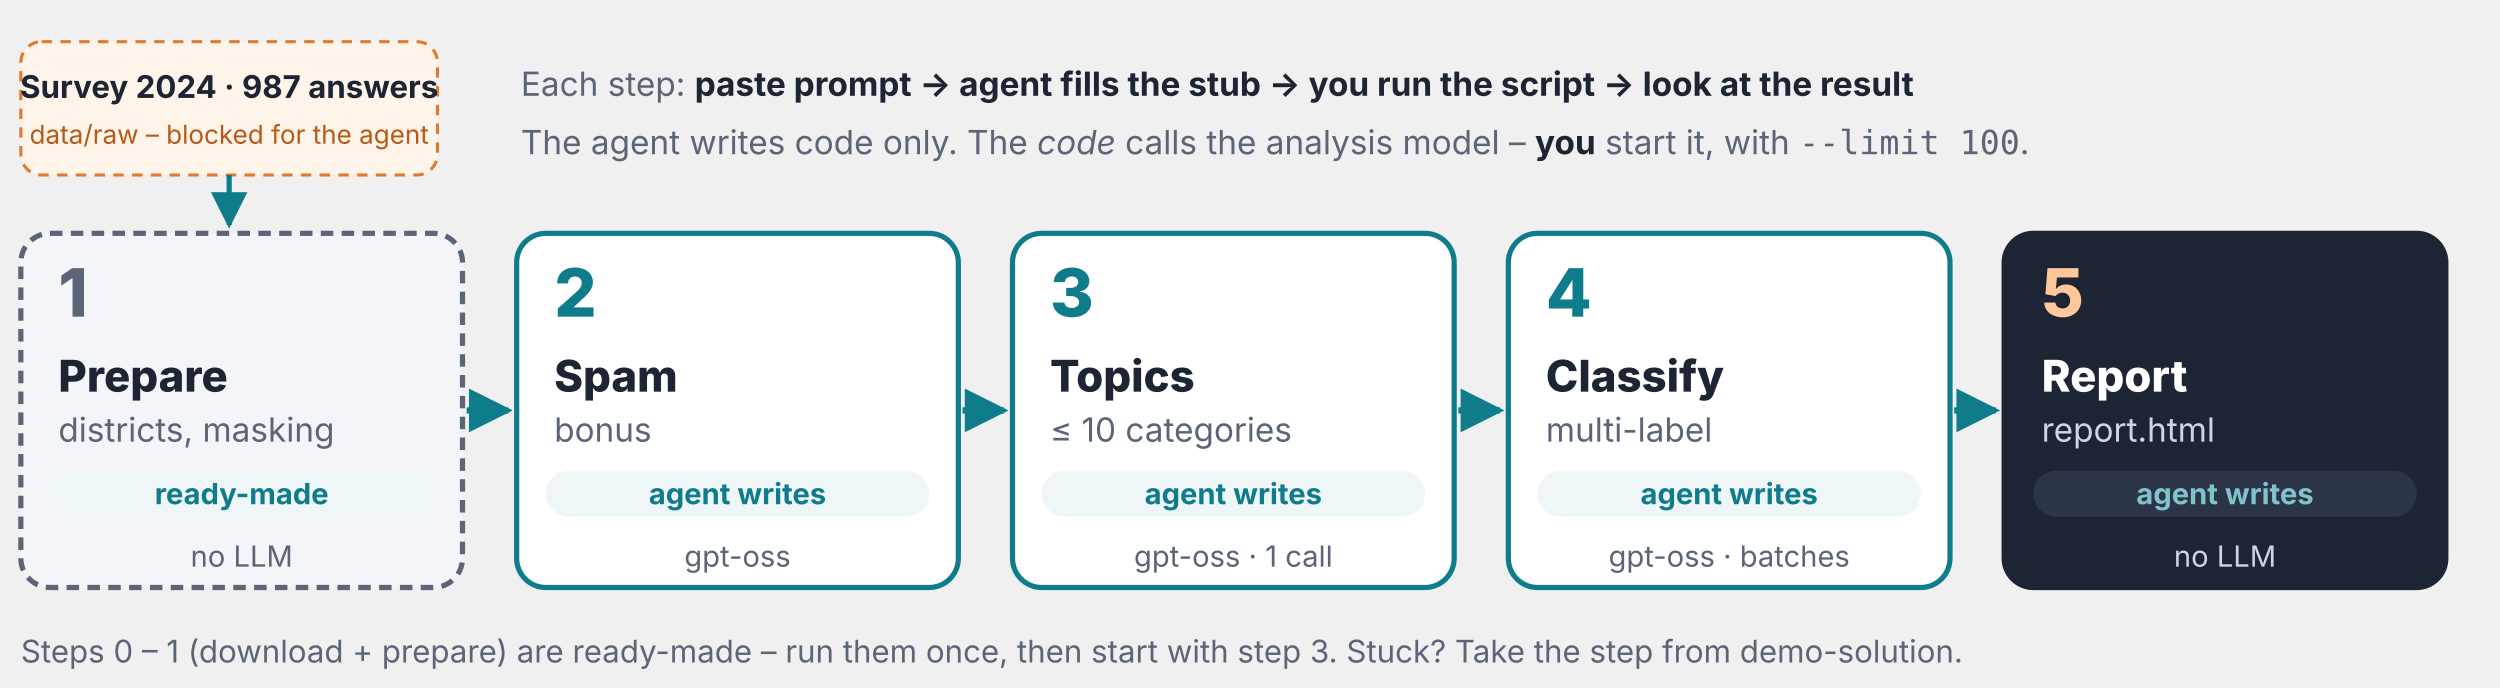
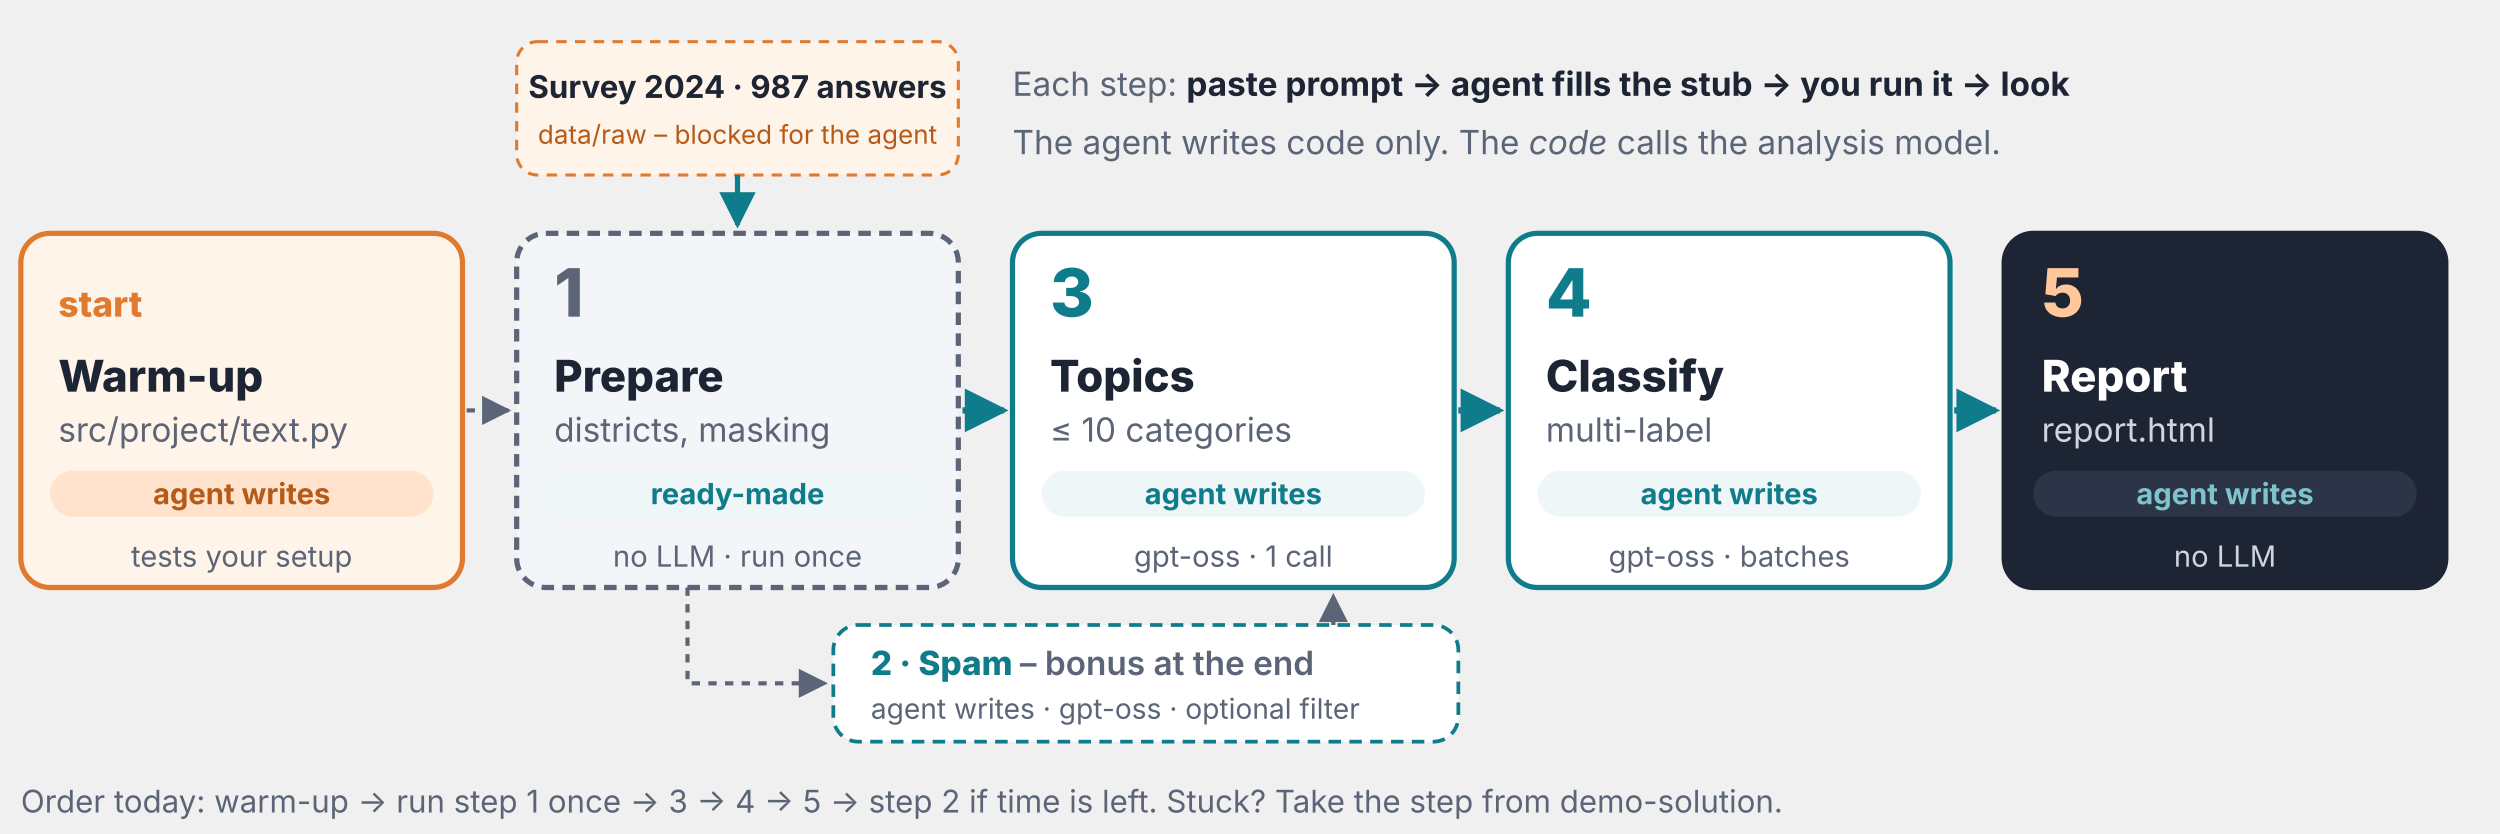
- <svg xmlns="http://www.w3.org/2000/svg" width="1200" height="330" viewBox="0 0 1200 330" font-family="Inter, Helvetica, Arial, sans-serif">
+ <svg xmlns="http://www.w3.org/2000/svg" width="1200" height="400" viewBox="0 0 1200 400" font-family="Inter, Helvetica, Arial, sans-serif">
  <defs>
    <marker id="f" viewBox="0 0 10 10" refX="9" refY="5" markerWidth="7" markerHeight="7" orient="auto">
      <path d="M0,0 L10,5 L0,10 z" fill="#0f7c8c" />
    </marker>
+     <marker id="g" viewBox="0 0 10 10" refX="9" refY="5" markerWidth="7" markerHeight="7" orient="auto">
+       <path d="M0,0 L10,5 L0,10 z" fill="#5b6577" />
+     </marker>
  </defs>
-   <rect x="10" y="20" width="200" height="64" rx="10" fill="#fff4ea" stroke="#e07a2f" stroke-width="1.5" stroke-dasharray="5 4" />
-   <text x="110" y="47" text-anchor="middle" font-size="15" font-weight="700" fill="#1d2433">Survey 2024 · 987 answers</text>
-   <text x="110" y="69" text-anchor="middle" font-size="12.5" fill="#b65a17">data/raw – blocked for the agent</text>
-   <path d="M110,84 V108" stroke="#0f7c8c" stroke-width="2.5" marker-end="url(#f)" />
-   <rect x="10" y="112" width="212" height="170" rx="14" fill="#f3f5f8" stroke="#5b6577" stroke-width="2.5" stroke-dasharray="6 4" />
-   <text x="28" y="152" font-size="32" font-weight="800" fill="#5b6577">1</text>
-   <text x="28" y="188" font-size="21" font-weight="800" fill="#1d2433">Prepare</text>
-   <text x="28" y="212" font-size="16" fill="#5b6577">districts, masking</text>
-   <rect x="24" y="226" width="184" height="22" rx="11" fill="#eef6f7" />
-   <text x="116.0" y="242" text-anchor="middle" font-size="14" font-weight="700" fill="#0f7c8c">ready-made</text>
-   <text x="116.0" y="272" text-anchor="middle" font-size="14" fill="#5b6577">no LLM</text>
-   <path d="M224,197 H244" stroke="#0f7c8c" stroke-width="3" marker-end="url(#f)" />
-   <rect x="248" y="112" width="212" height="170" rx="14" fill="#fff" stroke="#0f7c8c" stroke-width="2.5" />
-   <text x="266" y="152" font-size="32" font-weight="800" fill="#0f7c8c">2</text>
-   <text x="266" y="188" font-size="21" font-weight="800" fill="#1d2433">Spam</text>
-   <text x="266" y="212" font-size="16" fill="#5b6577">bonus</text>
+   <rect x="248" y="20" width="212" height="64" rx="10" fill="#fff4ea" stroke="#e07a2f" stroke-width="1.5" stroke-dasharray="5 4" />
+   <text x="354" y="47" text-anchor="middle" font-size="15" font-weight="700" fill="#1d2433">Survey 2024 · 987 answers</text>
+   <text x="354" y="69" text-anchor="middle" font-size="12.5" fill="#b65a17">data/raw – blocked for the agent</text>
+   <path d="M354,84 V108" stroke="#0f7c8c" stroke-width="2.5" marker-end="url(#f)" />
+   <text x="486" y="46" font-size="16" fill="#5b6577">Each step: <tspan font-weight="700" fill="#1d2433">paste prompt → agent fills the stub → you run it → look</tspan>
+   </text>
+   <text x="486" y="74" font-size="16" fill="#5b6577">The agent writes code only. The <tspan font-style="italic">code</tspan> calls the analysis model.</text>
+   <rect x="10" y="112" width="212" height="170" rx="14" fill="#fff4ea" stroke="#e07a2f" stroke-width="2.5" />
+   <text x="28" y="152" font-size="17" font-weight="800" fill="#e07a2f">start</text>
+   <text x="28" y="188" font-size="21" font-weight="800" fill="#1d2433">Warm-up</text>
+   <text x="28" y="212" font-size="16" fill="#5b6577">src/project/text.py</text>
+   <rect x="24" y="226" width="184" height="22" rx="11" fill="#ffe3cc" />
+   <text x="116" y="242" text-anchor="middle" font-size="14" font-weight="700" fill="#b65a17">agent writes</text>
+   <text x="116" y="272" text-anchor="middle" font-size="14" fill="#5b6577">tests your setup</text>
+   <path d="M224,197 H244" stroke="#5b6577" stroke-width="2" stroke-dasharray="4 4" marker-end="url(#g)" />
+   <rect x="248" y="112" width="212" height="170" rx="14" fill="#f3f5f8" stroke="#5b6577" stroke-width="2.5" stroke-dasharray="6 4" />
+   <text x="266" y="152" font-size="32" font-weight="800" fill="#5b6577">1</text>
+   <text x="266" y="188" font-size="21" font-weight="800" fill="#1d2433">Prepare</text>
+   <text x="266" y="212" font-size="16" fill="#5b6577">districts, masking</text>
  <rect x="262" y="226" width="184" height="22" rx="11" fill="#eef6f7" />
-   <text x="354.0" y="242" text-anchor="middle" font-size="14" font-weight="700" fill="#0f7c8c">agent writes</text>
-   <text x="354.0" y="272" text-anchor="middle" font-size="14" fill="#5b6577">gpt-oss</text>
+   <text x="354" y="242" text-anchor="middle" font-size="14" font-weight="700" fill="#0f7c8c">ready-made</text>
+   <text x="354" y="272" text-anchor="middle" font-size="14" fill="#5b6577">no LLM · run once</text>
  <path d="M462,197 H482" stroke="#0f7c8c" stroke-width="3" marker-end="url(#f)" />
  <rect x="486" y="112" width="212" height="170" rx="14" fill="#fff" stroke="#0f7c8c" stroke-width="2.5" />
  <text x="504" y="152" font-size="32" font-weight="800" fill="#0f7c8c">3</text>
  <text x="504" y="188" font-size="21" font-weight="800" fill="#1d2433">Topics</text>
  <text x="504" y="212" font-size="16" fill="#5b6577">≤ 10 categories</text>
  <rect x="500" y="226" width="184" height="22" rx="11" fill="#eef6f7" />
-   <text x="592.0" y="242" text-anchor="middle" font-size="14" font-weight="700" fill="#0f7c8c">agent writes</text>
-   <text x="592.0" y="272" text-anchor="middle" font-size="14" fill="#5b6577">gpt-oss · 1 call</text>
+   <text x="592" y="242" text-anchor="middle" font-size="14" font-weight="700" fill="#0f7c8c">agent writes</text>
+   <text x="592" y="272" text-anchor="middle" font-size="14" fill="#5b6577">gpt-oss · 1 call</text>
  <path d="M700,197 H720" stroke="#0f7c8c" stroke-width="3" marker-end="url(#f)" />
  <rect x="724" y="112" width="212" height="170" rx="14" fill="#fff" stroke="#0f7c8c" stroke-width="2.5" />
  <text x="742" y="152" font-size="32" font-weight="800" fill="#0f7c8c">4</text>
  <text x="742" y="188" font-size="21" font-weight="800" fill="#1d2433">Classify</text>
  <text x="742" y="212" font-size="16" fill="#5b6577">multi-label</text>
  <rect x="738" y="226" width="184" height="22" rx="11" fill="#eef6f7" />
-   <text x="830.0" y="242" text-anchor="middle" font-size="14" font-weight="700" fill="#0f7c8c">agent writes</text>
-   <text x="830.0" y="272" text-anchor="middle" font-size="14" fill="#5b6577">gpt-oss · batches</text>
+   <text x="830" y="242" text-anchor="middle" font-size="14" font-weight="700" fill="#0f7c8c">agent writes</text>
+   <text x="830" y="272" text-anchor="middle" font-size="14" fill="#5b6577">gpt-oss · batches</text>
  <path d="M938,197 H958" stroke="#0f7c8c" stroke-width="3" marker-end="url(#f)" />
  <rect x="962" y="112" width="212" height="170" rx="14" fill="#1d2433" stroke="#1d2433" stroke-width="2.5" />
  <text x="980" y="152" font-size="32" font-weight="800" fill="#ffc79a">5</text>
  <text x="980" y="188" font-size="21" font-weight="800" fill="#fff">Report</text>
  <text x="980" y="212" font-size="16" fill="#cfd6e2">report.html</text>
  <rect x="976" y="226" width="184" height="22" rx="11" fill="#2c3547" />
-   <text x="1068.0" y="242" text-anchor="middle" font-size="14" font-weight="700" fill="#7fc4cd">agent writes</text>
-   <text x="1068.0" y="272" text-anchor="middle" font-size="14" fill="#cfd6e2">no LLM</text>
-   <text x="250" y="46" font-size="16" fill="#5b6577">Each step: <tspan font-weight="700" fill="#1d2433">paste prompt → agent fills the stub → you run the script → look at the result</tspan>
+   <text x="1068" y="242" text-anchor="middle" font-size="14" font-weight="700" fill="#7fc4cd">agent writes</text>
+   <text x="1068" y="272" text-anchor="middle" font-size="14" fill="#cfd6e2">no LLM</text>
+   <rect x="400" y="300" width="300" height="56" rx="12" fill="#fff" stroke="#0f7c8c" stroke-width="1.8" stroke-dasharray="6 4" />
+   <text x="418" y="324" font-size="16" font-weight="800" fill="#0f7c8c">2 · Spam <tspan font-weight="600" fill="#5b6577">– bonus at the end</tspan>
  </text>
-   <text x="250" y="74" font-size="16" fill="#5b6577">The agent writes code only. The <tspan font-style="italic">code</tspan> calls the analysis model – <tspan font-weight="700" fill="#1d2433">you</tspan> start it, with <tspan font-family="JetBrains Mono, monospace">--limit 100</tspan>.</text>
-   <text x="10" y="318" font-size="15" fill="#5b6577">Steps 0 – 1 (download + prepare) are ready-made – run them once, then start with step 3. Stuck? Take the step from demo-solution.</text>
+   <text x="418" y="345" font-size="13.5" fill="#5b6577">agent writes · gpt-oss · optional filter</text>
+   <path d="M330,282 V328 H396" stroke="#5b6577" stroke-width="2" stroke-dasharray="4 4" fill="none" marker-end="url(#g)" />
+   <path d="M640,300 V286" stroke="#5b6577" stroke-width="2" stroke-dasharray="4 4" fill="none" marker-end="url(#g)" />
+   <text x="10" y="390" font-size="15" fill="#5b6577">Order today: warm-up → run step 1 once → 3 → 4 → 5 → step 2 if time is left. Stuck? Take the step from demo-solution.</text>
</svg>
